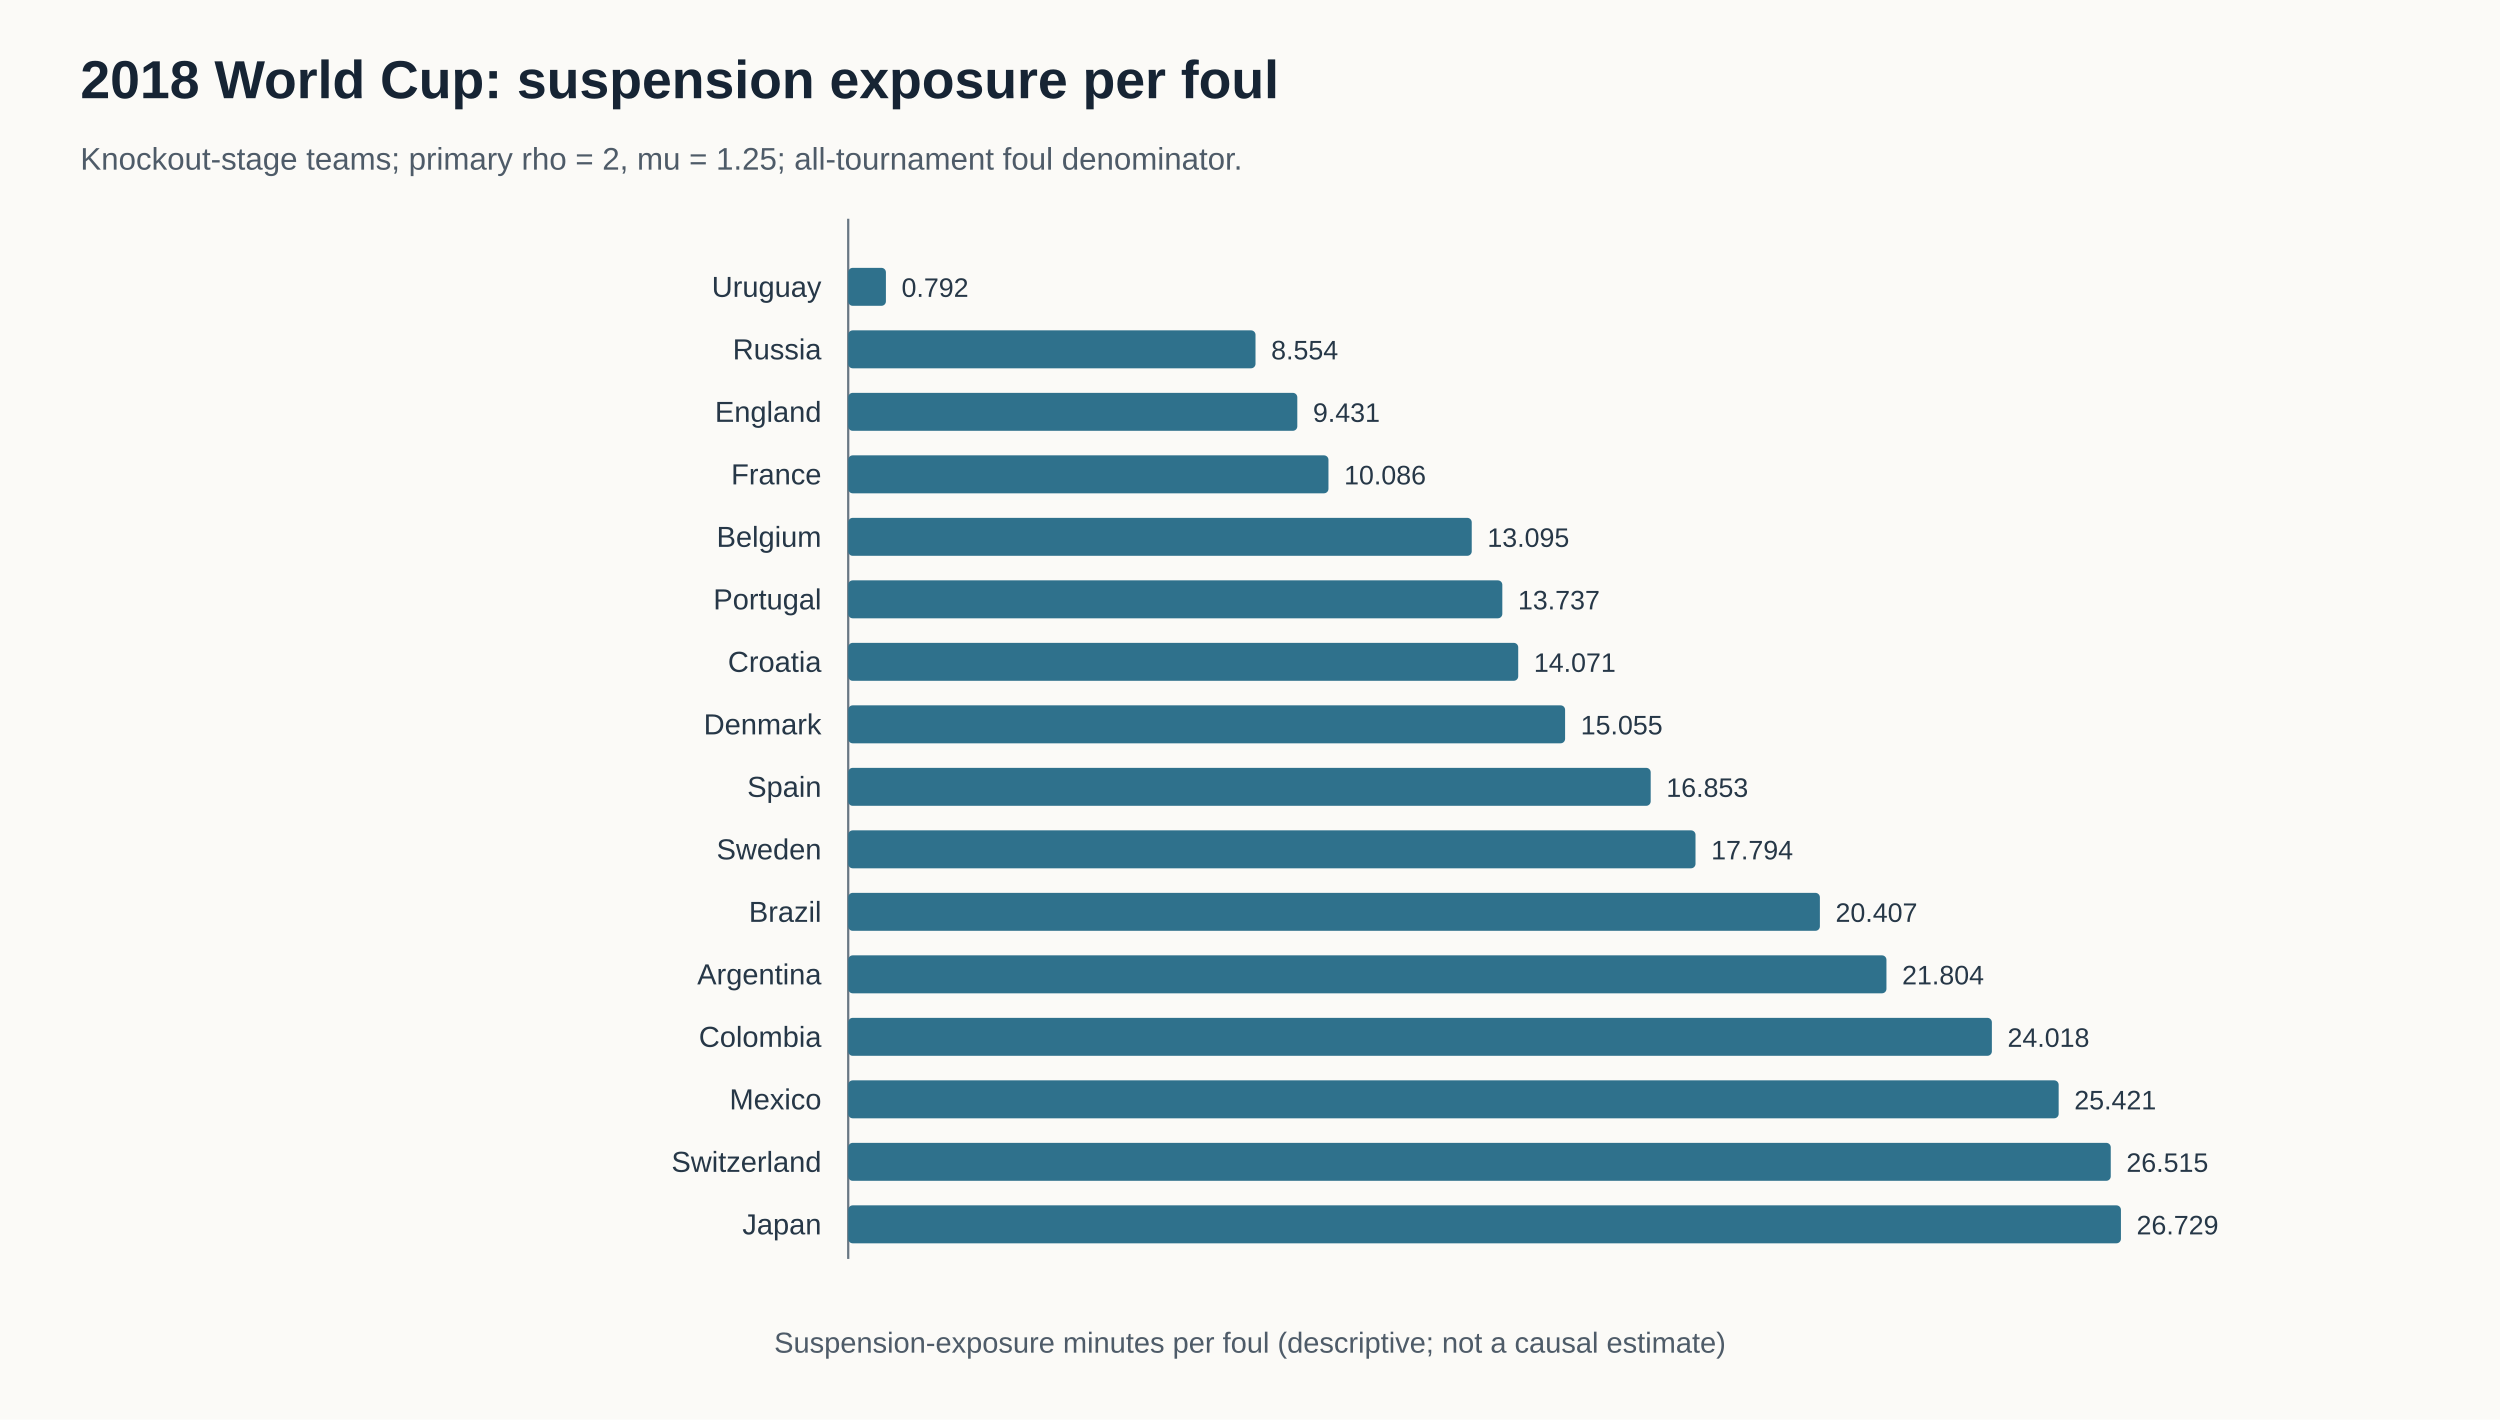
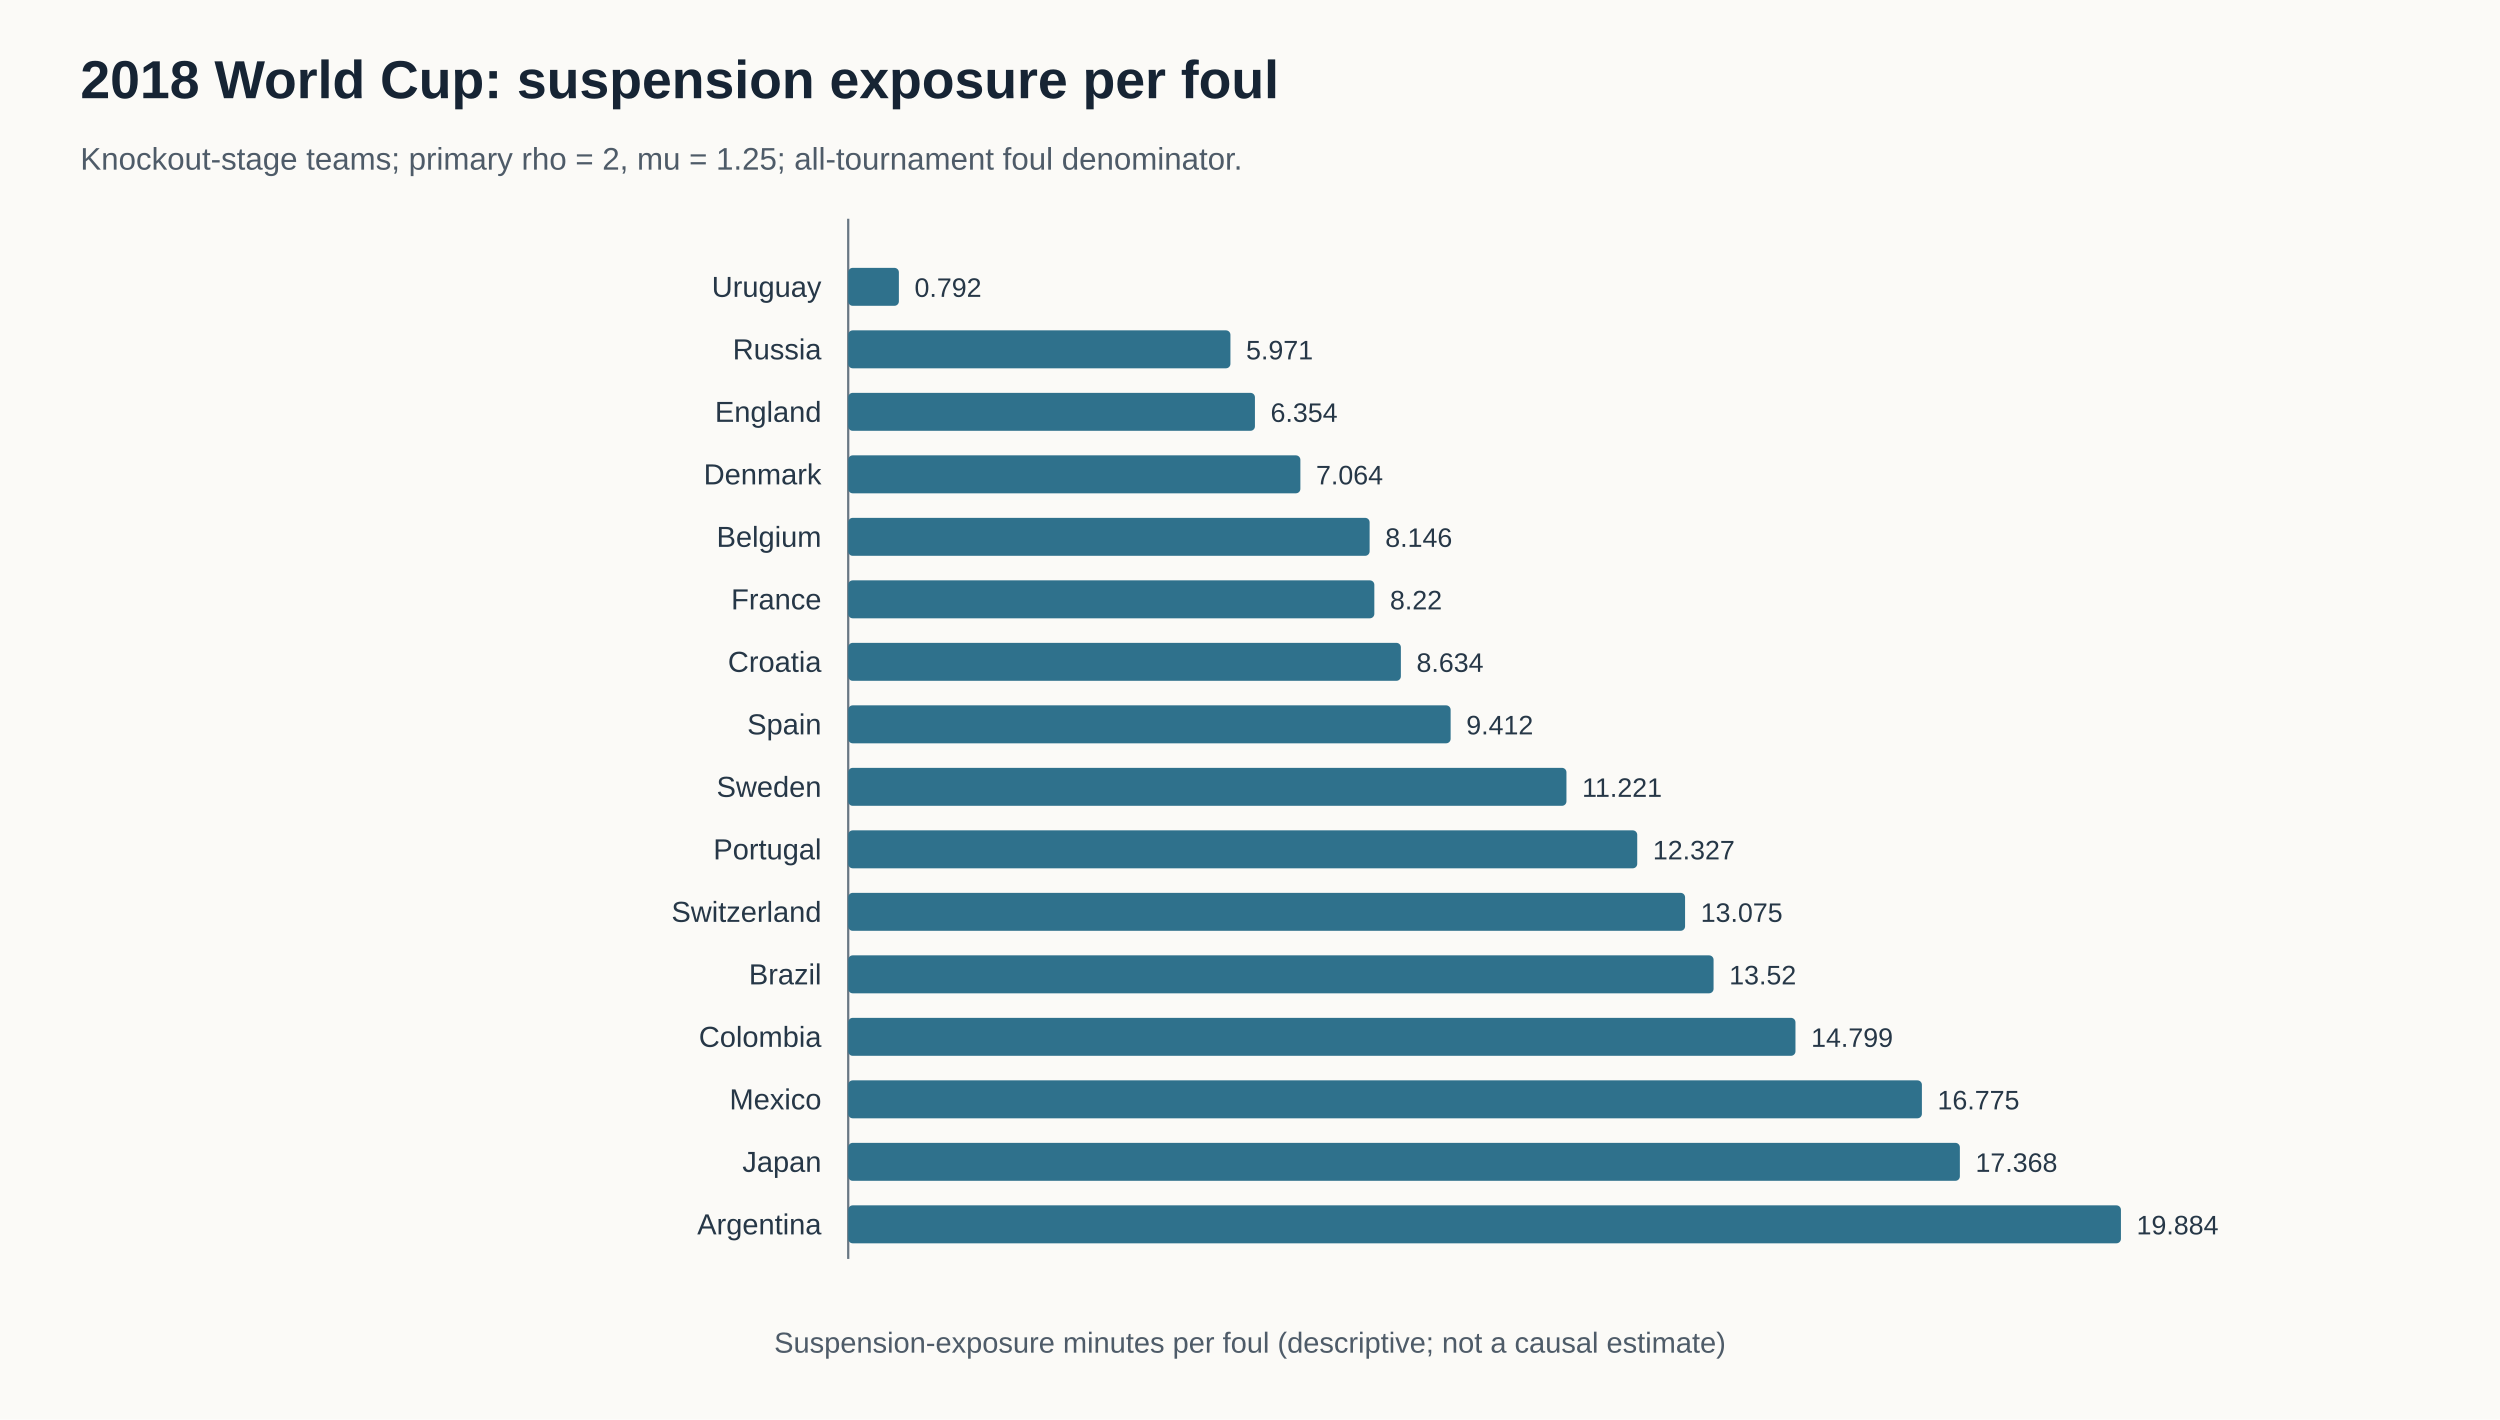
<svg xmlns="http://www.w3.org/2000/svg" width="1120" height="636" viewBox="0 0 1120 636" role="img" aria-labelledby="title desc">
-   <rect width="100%" height="100%" fill="#fbfaf7" />
+   <rect width="1120" height="636" fill="#fbfaf7" />
  <text x="36" y="44" font-family="Arial, sans-serif" font-size="24" font-weight="700" fill="#162434">2018 World Cup: suspension exposure per foul</text>
  <text x="36" y="76" font-family="Arial, sans-serif" font-size="14" fill="#4e5b68">Knockout-stage teams; primary rho = 2, mu = 1.25; all-tournament foul denominator.</text>
  <line x1="380.00" y1="98" x2="380.00" y2="564" stroke="#687683" stroke-width="1" />
  <text x="368" y="133" text-anchor="end" font-family="Arial, sans-serif" font-size="13" fill="#263747">Uruguay</text>
-   <rect x="380.00" y="120" width="16.89" height="17" rx="2" fill="#2f718c" />
-   <text x="403.89" y="133" text-anchor="start" font-family="Arial, sans-serif" font-size="12" fill="#263747">0.792</text>
+   <rect x="380.00" y="120" width="22.70" height="17" rx="2" fill="#2f718c" />
+   <text x="409.70" y="133" text-anchor="start" font-family="Arial, sans-serif" font-size="12" fill="#263747">0.792</text>
  <text x="368" y="161" text-anchor="end" font-family="Arial, sans-serif" font-size="13" fill="#263747">Russia</text>
-   <rect x="380.00" y="148" width="182.47" height="17" rx="2" fill="#2f718c" />
-   <text x="569.47" y="161" text-anchor="start" font-family="Arial, sans-serif" font-size="12" fill="#263747">8.554</text>
+   <rect x="380.00" y="148" width="171.23" height="17" rx="2" fill="#2f718c" />
+   <text x="558.23" y="161" text-anchor="start" font-family="Arial, sans-serif" font-size="12" fill="#263747">5.971</text>
  <text x="368" y="189" text-anchor="end" font-family="Arial, sans-serif" font-size="13" fill="#263747">England</text>
-   <rect x="380.00" y="176" width="201.19" height="17" rx="2" fill="#2f718c" />
-   <text x="588.19" y="189" text-anchor="start" font-family="Arial, sans-serif" font-size="12" fill="#263747">9.431</text>
-   <text x="368" y="217" text-anchor="end" font-family="Arial, sans-serif" font-size="13" fill="#263747">France</text>
-   <rect x="380.00" y="204" width="215.15" height="17" rx="2" fill="#2f718c" />
-   <text x="602.15" y="217" text-anchor="start" font-family="Arial, sans-serif" font-size="12" fill="#263747">10.086</text>
+   <rect x="380.00" y="176" width="182.21" height="17" rx="2" fill="#2f718c" />
+   <text x="569.21" y="189" text-anchor="start" font-family="Arial, sans-serif" font-size="12" fill="#263747">6.354</text>
+   <text x="368" y="217" text-anchor="end" font-family="Arial, sans-serif" font-size="13" fill="#263747">Denmark</text>
+   <rect x="380.00" y="204" width="202.57" height="17" rx="2" fill="#2f718c" />
+   <text x="589.57" y="217" text-anchor="start" font-family="Arial, sans-serif" font-size="12" fill="#263747">7.064</text>
  <text x="368" y="245" text-anchor="end" font-family="Arial, sans-serif" font-size="13" fill="#263747">Belgium</text>
-   <rect x="380.00" y="232" width="279.34" height="17" rx="2" fill="#2f718c" />
-   <text x="666.34" y="245" text-anchor="start" font-family="Arial, sans-serif" font-size="12" fill="#263747">13.095</text>
-   <text x="368" y="273" text-anchor="end" font-family="Arial, sans-serif" font-size="13" fill="#263747">Portugal</text>
-   <rect x="380.00" y="260" width="293.04" height="17" rx="2" fill="#2f718c" />
-   <text x="680.04" y="273" text-anchor="start" font-family="Arial, sans-serif" font-size="12" fill="#263747">13.737</text>
+   <rect x="380.00" y="232" width="233.59" height="17" rx="2" fill="#2f718c" />
+   <text x="620.59" y="245" text-anchor="start" font-family="Arial, sans-serif" font-size="12" fill="#263747">8.146</text>
+   <text x="368" y="273" text-anchor="end" font-family="Arial, sans-serif" font-size="13" fill="#263747">France</text>
+   <rect x="380.00" y="260" width="235.70" height="17" rx="2" fill="#2f718c" />
+   <text x="622.70" y="273" text-anchor="start" font-family="Arial, sans-serif" font-size="12" fill="#263747">8.22</text>
  <text x="368" y="301" text-anchor="end" font-family="Arial, sans-serif" font-size="13" fill="#263747">Croatia</text>
-   <rect x="380.00" y="288" width="300.16" height="17" rx="2" fill="#2f718c" />
-   <text x="687.16" y="301" text-anchor="start" font-family="Arial, sans-serif" font-size="12" fill="#263747">14.071</text>
-   <text x="368" y="329" text-anchor="end" font-family="Arial, sans-serif" font-size="13" fill="#263747">Denmark</text>
-   <rect x="380.00" y="316" width="321.16" height="17" rx="2" fill="#2f718c" />
-   <text x="708.16" y="329" text-anchor="start" font-family="Arial, sans-serif" font-size="12" fill="#263747">15.055</text>
-   <text x="368" y="357" text-anchor="end" font-family="Arial, sans-serif" font-size="13" fill="#263747">Spain</text>
-   <rect x="380.00" y="344" width="359.51" height="17" rx="2" fill="#2f718c" />
-   <text x="746.51" y="357" text-anchor="start" font-family="Arial, sans-serif" font-size="12" fill="#263747">16.853</text>
-   <text x="368" y="385" text-anchor="end" font-family="Arial, sans-serif" font-size="13" fill="#263747">Sweden</text>
-   <rect x="380.00" y="372" width="379.59" height="17" rx="2" fill="#2f718c" />
-   <text x="766.59" y="385" text-anchor="start" font-family="Arial, sans-serif" font-size="12" fill="#263747">17.794</text>
-   <text x="368" y="413" text-anchor="end" font-family="Arial, sans-serif" font-size="13" fill="#263747">Brazil</text>
-   <rect x="380.00" y="400" width="435.31" height="17" rx="2" fill="#2f718c" />
-   <text x="822.31" y="413" text-anchor="start" font-family="Arial, sans-serif" font-size="12" fill="#263747">20.407</text>
-   <text x="368" y="441" text-anchor="end" font-family="Arial, sans-serif" font-size="13" fill="#263747">Argentina</text>
-   <rect x="380.00" y="428" width="465.13" height="17" rx="2" fill="#2f718c" />
-   <text x="852.13" y="441" text-anchor="start" font-family="Arial, sans-serif" font-size="12" fill="#263747">21.804</text>
+   <rect x="380.00" y="288" width="247.59" height="17" rx="2" fill="#2f718c" />
+   <text x="634.59" y="301" text-anchor="start" font-family="Arial, sans-serif" font-size="12" fill="#263747">8.634</text>
+   <text x="368" y="329" text-anchor="end" font-family="Arial, sans-serif" font-size="13" fill="#263747">Spain</text>
+   <rect x="380.00" y="316" width="269.88" height="17" rx="2" fill="#2f718c" />
+   <text x="656.88" y="329" text-anchor="start" font-family="Arial, sans-serif" font-size="12" fill="#263747">9.412</text>
+   <text x="368" y="357" text-anchor="end" font-family="Arial, sans-serif" font-size="13" fill="#263747">Sweden</text>
+   <rect x="380.00" y="344" width="321.77" height="17" rx="2" fill="#2f718c" />
+   <text x="708.77" y="357" text-anchor="start" font-family="Arial, sans-serif" font-size="12" fill="#263747">11.221</text>
+   <text x="368" y="385" text-anchor="end" font-family="Arial, sans-serif" font-size="13" fill="#263747">Portugal</text>
+   <rect x="380.00" y="372" width="353.48" height="17" rx="2" fill="#2f718c" />
+   <text x="740.48" y="385" text-anchor="start" font-family="Arial, sans-serif" font-size="12" fill="#263747">12.327</text>
+   <text x="368" y="413" text-anchor="end" font-family="Arial, sans-serif" font-size="13" fill="#263747">Switzerland</text>
+   <rect x="380.00" y="400" width="374.91" height="17" rx="2" fill="#2f718c" />
+   <text x="761.91" y="413" text-anchor="start" font-family="Arial, sans-serif" font-size="12" fill="#263747">13.075</text>
+   <text x="368" y="441" text-anchor="end" font-family="Arial, sans-serif" font-size="13" fill="#263747">Brazil</text>
+   <rect x="380.00" y="428" width="387.68" height="17" rx="2" fill="#2f718c" />
+   <text x="774.68" y="441" text-anchor="start" font-family="Arial, sans-serif" font-size="12" fill="#263747">13.52</text>
  <text x="368" y="469" text-anchor="end" font-family="Arial, sans-serif" font-size="13" fill="#263747">Colombia</text>
-   <rect x="380.00" y="456" width="512.36" height="17" rx="2" fill="#2f718c" />
-   <text x="899.36" y="469" text-anchor="start" font-family="Arial, sans-serif" font-size="12" fill="#263747">24.018</text>
+   <rect x="380.00" y="456" width="424.37" height="17" rx="2" fill="#2f718c" />
+   <text x="811.37" y="469" text-anchor="start" font-family="Arial, sans-serif" font-size="12" fill="#263747">14.799</text>
  <text x="368" y="497" text-anchor="end" font-family="Arial, sans-serif" font-size="13" fill="#263747">Mexico</text>
-   <rect x="380.00" y="484" width="542.28" height="17" rx="2" fill="#2f718c" />
-   <text x="929.28" y="497" text-anchor="start" font-family="Arial, sans-serif" font-size="12" fill="#263747">25.421</text>
-   <text x="368" y="525" text-anchor="end" font-family="Arial, sans-serif" font-size="13" fill="#263747">Switzerland</text>
-   <rect x="380.00" y="512" width="565.62" height="17" rx="2" fill="#2f718c" />
-   <text x="952.62" y="525" text-anchor="start" font-family="Arial, sans-serif" font-size="12" fill="#263747">26.515</text>
-   <text x="368" y="553" text-anchor="end" font-family="Arial, sans-serif" font-size="13" fill="#263747">Japan</text>
+   <rect x="380.00" y="484" width="481.01" height="17" rx="2" fill="#2f718c" />
+   <text x="868.01" y="497" text-anchor="start" font-family="Arial, sans-serif" font-size="12" fill="#263747">16.775</text>
+   <text x="368" y="525" text-anchor="end" font-family="Arial, sans-serif" font-size="13" fill="#263747">Japan</text>
+   <rect x="380.00" y="512" width="498.02" height="17" rx="2" fill="#2f718c" />
+   <text x="885.02" y="525" text-anchor="start" font-family="Arial, sans-serif" font-size="12" fill="#263747">17.368</text>
+   <text x="368" y="553" text-anchor="end" font-family="Arial, sans-serif" font-size="13" fill="#263747">Argentina</text>
  <rect x="380.00" y="540" width="570.18" height="17" rx="2" fill="#2f718c" />
-   <text x="957.18" y="553" text-anchor="start" font-family="Arial, sans-serif" font-size="12" fill="#263747">26.729</text>
+   <text x="957.18" y="553" text-anchor="start" font-family="Arial, sans-serif" font-size="12" fill="#263747">19.884</text>
  <text x="560" y="606" text-anchor="middle" font-family="Arial, sans-serif" font-size="13" fill="#4e5b68">Suspension-exposure minutes per foul (descriptive; not a causal estimate)</text>
</svg>
